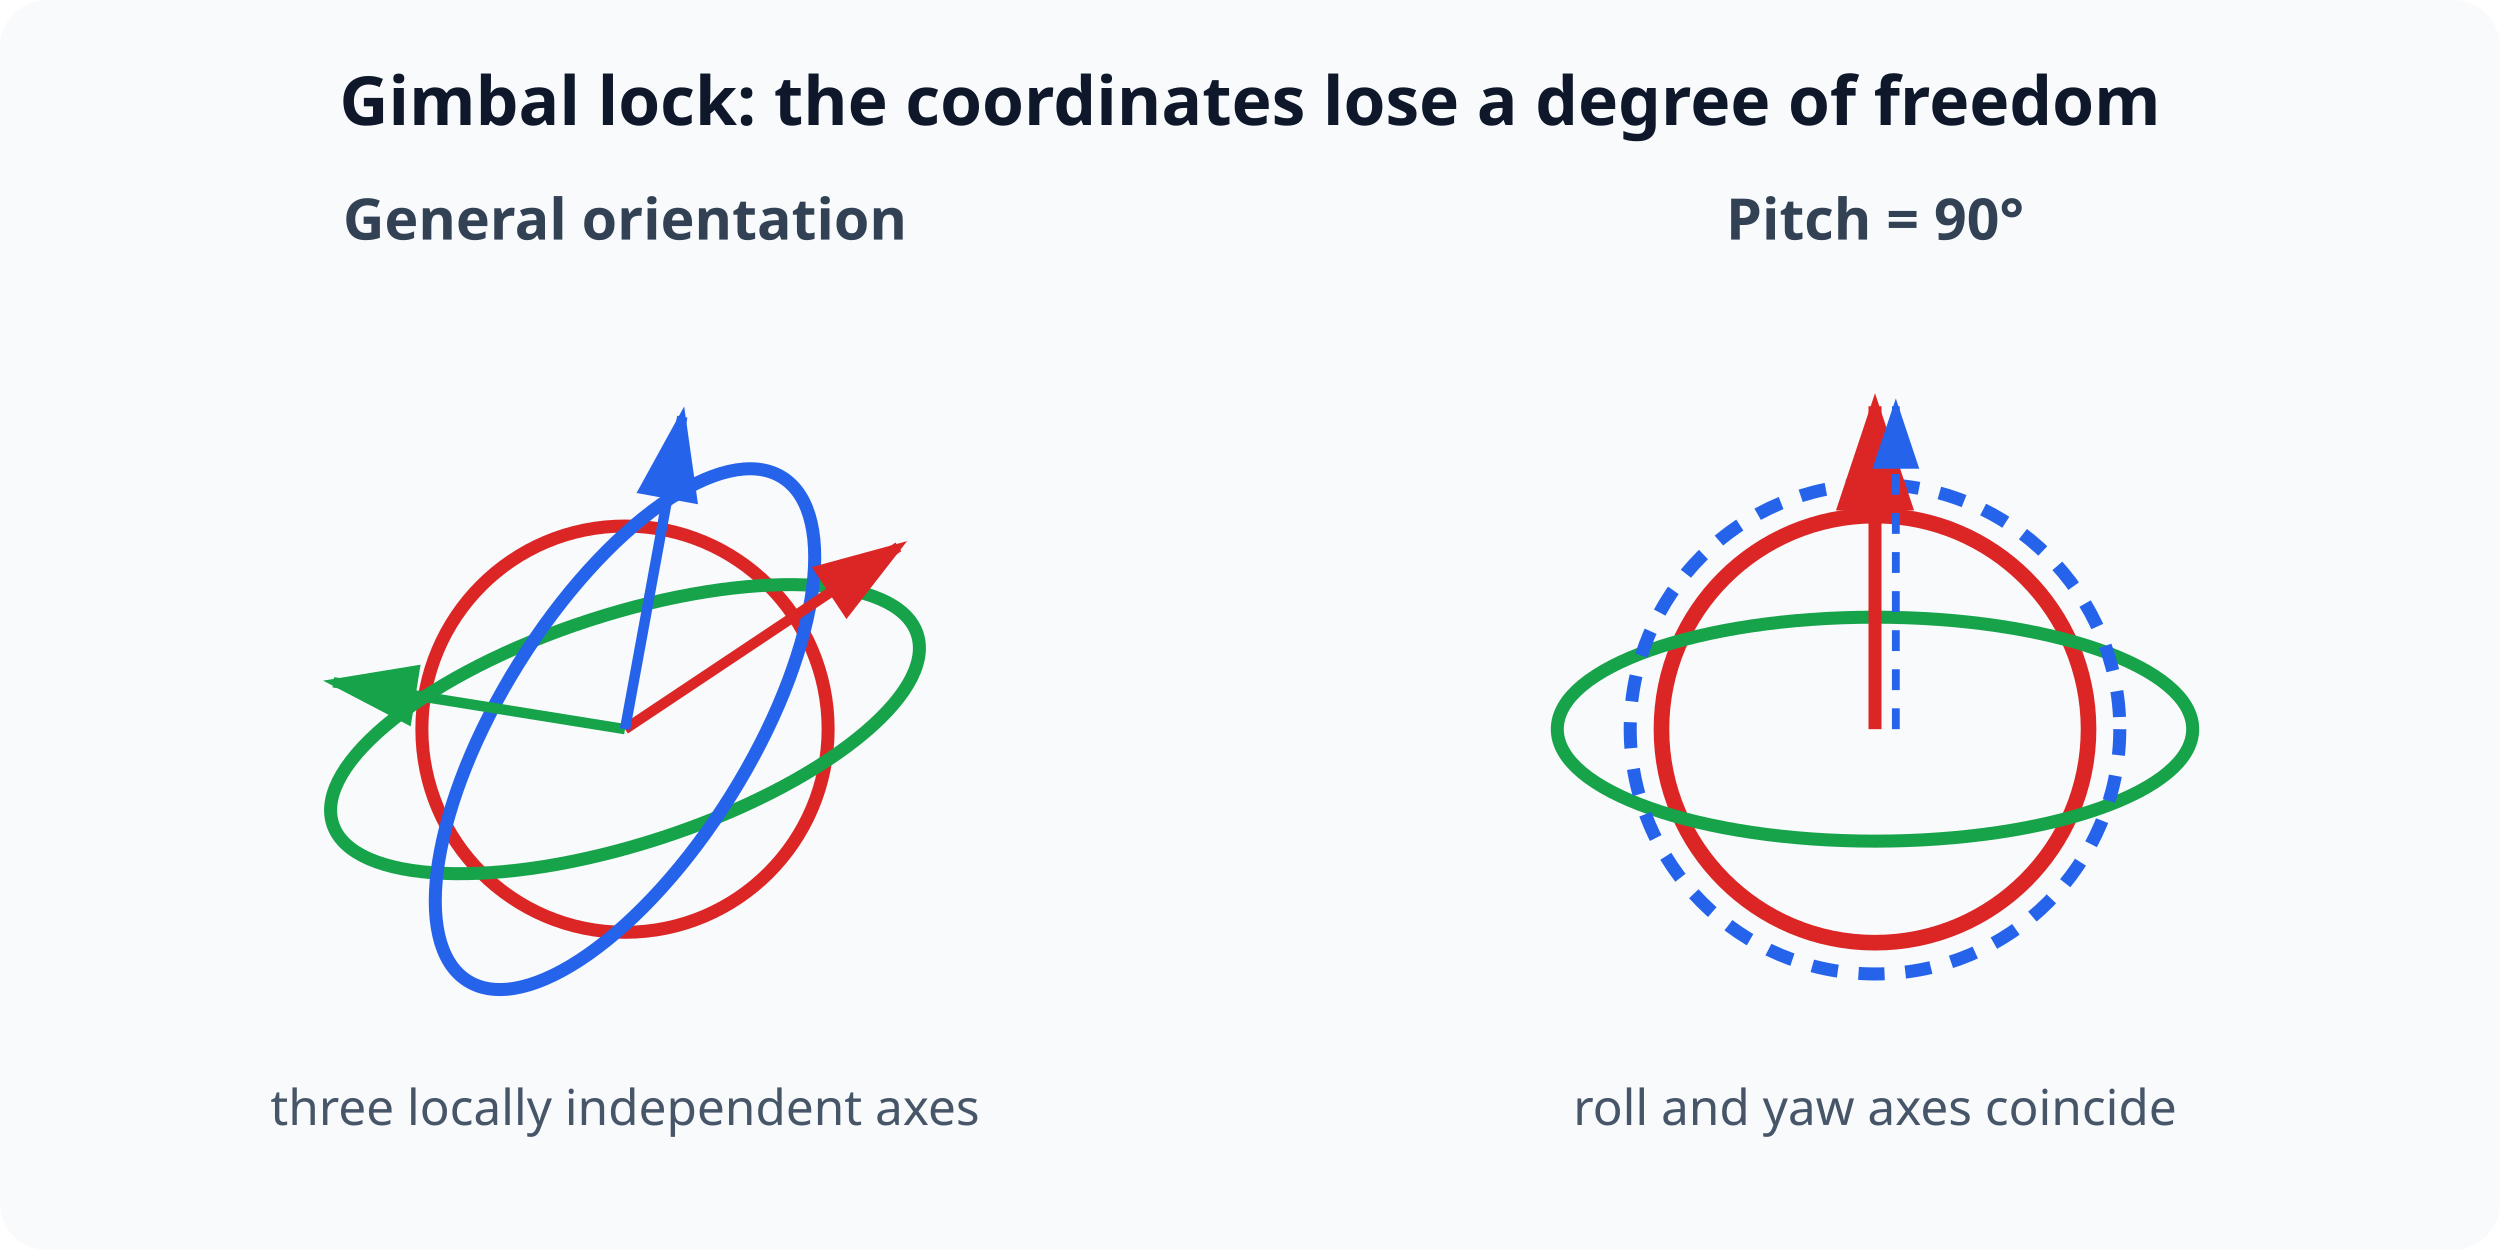
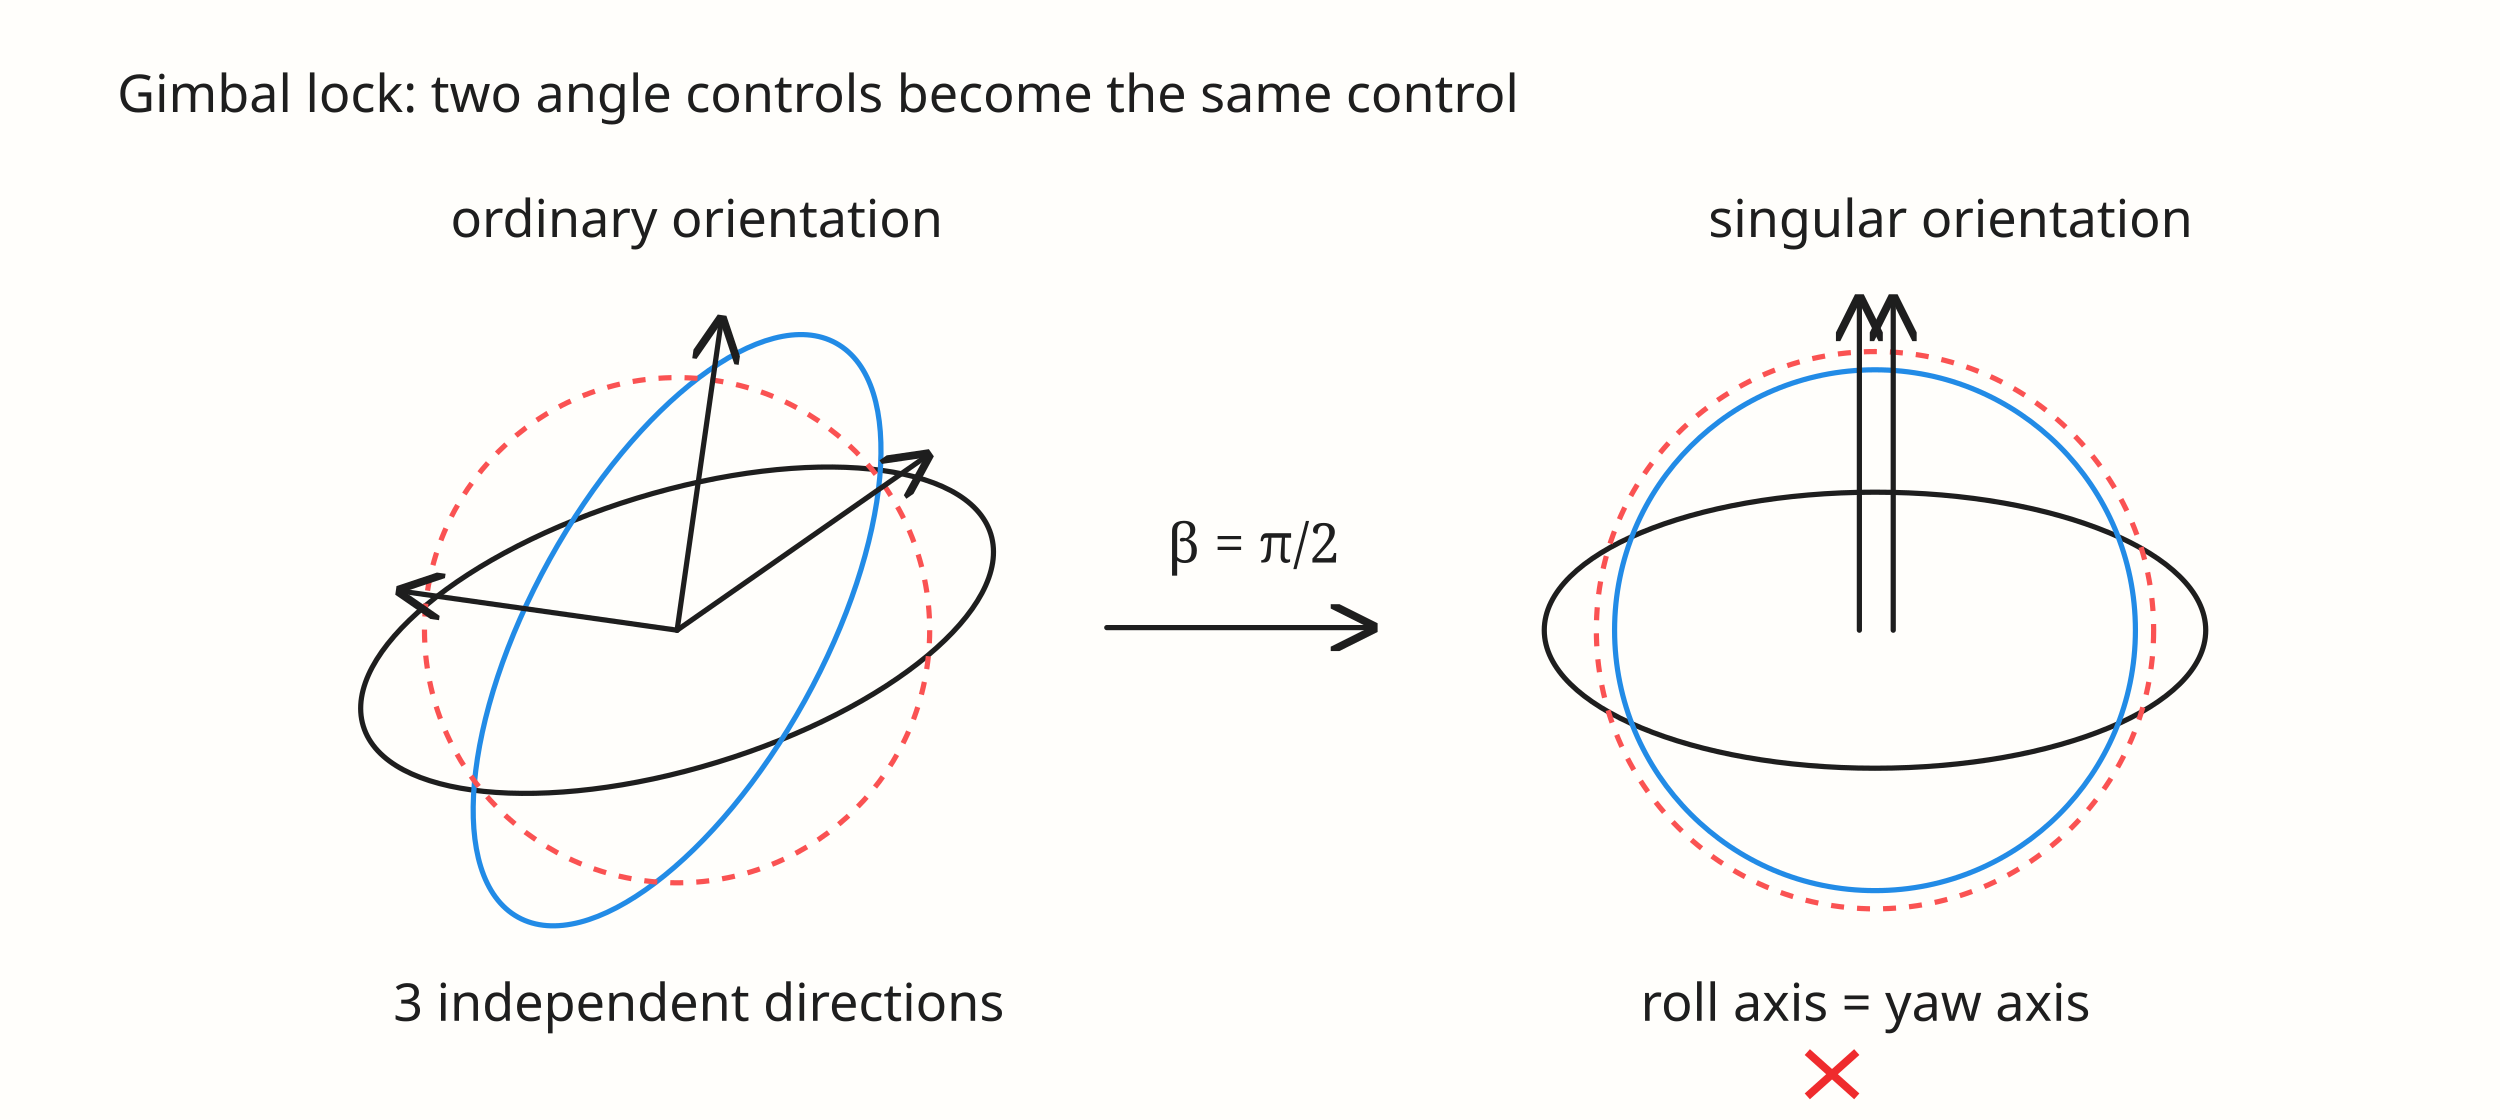
- <svg xmlns="http://www.w3.org/2000/svg" width="960" height="480" viewBox="0 0 960 480" role="img" aria-labelledby="title desc">
+ <svg xmlns="http://www.w3.org/2000/svg" width="960" height="430" viewBox="0 0 960 430" role="img" aria-labelledby="t d">
  <defs>
-     <marker id="axis-r" markerWidth="10" markerHeight="10" refX="8" refY="3" orient="auto">
-       <path d="M0,0 L0,6 L9,3 z" fill="#dc2626" />
+     <marker id="a" markerWidth="9" markerHeight="9" refX="8" refY="4.5" orient="auto">
+       <path d="M0 0L9 4.5L0 9" fill="none" stroke="#1e1e1e" stroke-width="1.5" />
    </marker>
-     <marker id="axis-g" markerWidth="10" markerHeight="10" refX="8" refY="3" orient="auto">
-       <path d="M0,0 L0,6 L9,3 z" fill="#16a34a" />
-     </marker>
-     <marker id="axis-b" markerWidth="10" markerHeight="10" refX="8" refY="3" orient="auto">
-       <path d="M0,0 L0,6 L9,3 z" fill="#2563eb" />
-     </marker>
+     <style>@font-face{font-family:Excalifont;src:url("Excalifont-Latin.woff2")}@font-face{font-family:Excalifont;src:url("Excalifont-Greek.woff2")}.i{fill:none;stroke:#1e1e1e;stroke-width:2;stroke-linecap:round}.n{font:20px Excalifont,"Comic Sans MS",sans-serif;fill:#1e1e1e}.blue{fill:none;stroke:#228be6;stroke-width:2}.red{fill:none;stroke:#fa5252;stroke-width:2;stroke-dasharray:5 5}</style>
  </defs>
-   <rect width="960" height="480" rx="18" fill="#f8fafc" />
-   <text x="480" y="48" text-anchor="middle" font-family="system-ui, sans-serif" font-size="26" font-weight="700" fill="#0f172a">Gimbal lock: the coordinates lose a degree of freedom</text>
-   <g font-family="system-ui, sans-serif">
-     <text x="240" y="92" text-anchor="middle" font-size="22" font-weight="650" fill="#334155">General orientation</text>
-     <g transform="translate(240 280)">
-       <circle r="78" fill="none" stroke="#dc2626" stroke-width="5" />
-       <ellipse rx="118" ry="44" fill="none" stroke="#16a34a" stroke-width="5" transform="rotate(-18)" />
-       <ellipse rx="48" ry="114" fill="none" stroke="#2563eb" stroke-width="5" transform="rotate(32)" />
-       <line x1="0" y1="0" x2="105" y2="-70" stroke="#dc2626" stroke-width="4" marker-end="url(#axis-r)" />
-       <line x1="0" y1="0" x2="-112" y2="-18" stroke="#16a34a" stroke-width="4" marker-end="url(#axis-g)" />
-       <line x1="0" y1="0" x2="22" y2="-120" stroke="#2563eb" stroke-width="4" marker-end="url(#axis-b)" />
-     </g>
-     <text x="720" y="92" text-anchor="middle" font-size="22" font-weight="650" fill="#334155">Pitch = 90°</text>
-     <g transform="translate(720 280)">
-       <circle r="82" fill="none" stroke="#dc2626" stroke-width="6" />
-       <ellipse rx="122" ry="43" fill="none" stroke="#16a34a" stroke-width="5" />
-       <circle r="94" fill="none" stroke="#2563eb" stroke-width="5" stroke-dasharray="10 8" />
-       <line x1="0" y1="0" x2="0" y2="-124" stroke="#dc2626" stroke-width="5" marker-end="url(#axis-r)" />
-       <line x1="8" y1="0" x2="8" y2="-124" stroke="#2563eb" stroke-width="3" stroke-dasharray="8 7" marker-end="url(#axis-b)" />
-     </g>
-     <text x="720" y="432" text-anchor="middle" font-size="19" fill="#475569">roll and yaw axes coincide</text>
-     <text x="240" y="432" text-anchor="middle" font-size="19" fill="#475569">three locally independent axes</text>
+   <rect width="960" height="430" fill="#fffefb" />
+   <text class="n" x="45" y="43" font-size="25">Gimbal lock: two angle controls become the same control</text>
+   <text class="n" x="173" y="91">ordinary orientation</text>
+   <g transform="translate(260 242)">
+     <ellipse class="i" rx="126" ry="53" transform="rotate(-17)" />
+     <ellipse class="blue" rx="56" ry="126" transform="rotate(29)" />
+     <ellipse class="red" rx="97" ry="97" />
+     <path class="i" d="M0 0L96-67" marker-end="url(#a)" />
+     <path class="i" d="M0 0L-106-15" marker-end="url(#a)" />
+     <path class="i" d="M0 0L17-119" marker-end="url(#a)" />
  </g>
+   <text class="n" x="151" y="392" fill="#175cff">3 independent directions</text>
+   <path class="i" d="M425 241L527 241" marker-end="url(#a)" />
+   <text x="448" y="216" font-family="Georgia,serif" font-size="21" fill="#1e1e1e">β = π/2</text>
+   <text class="n" x="656" y="91">singular orientation</text>
+   <g transform="translate(720 242)">
+     <ellipse class="i" rx="127" ry="53" />
+     <circle class="blue" r="100" />
+     <circle class="red" r="107" />
+     <path class="i" d="M-6 0L-6-127" marker-end="url(#a)" />
+     <path class="i" d="M7 0L7-127" marker-end="url(#a)" />
+   </g>
+   <text class="n" x="630" y="392" fill="#ef2b2d">roll axis = yaw axis</text>
+   <path d="M694 404l19 17m0-17-19 17" stroke="#ef2b2d" stroke-width="3" />
</svg>
